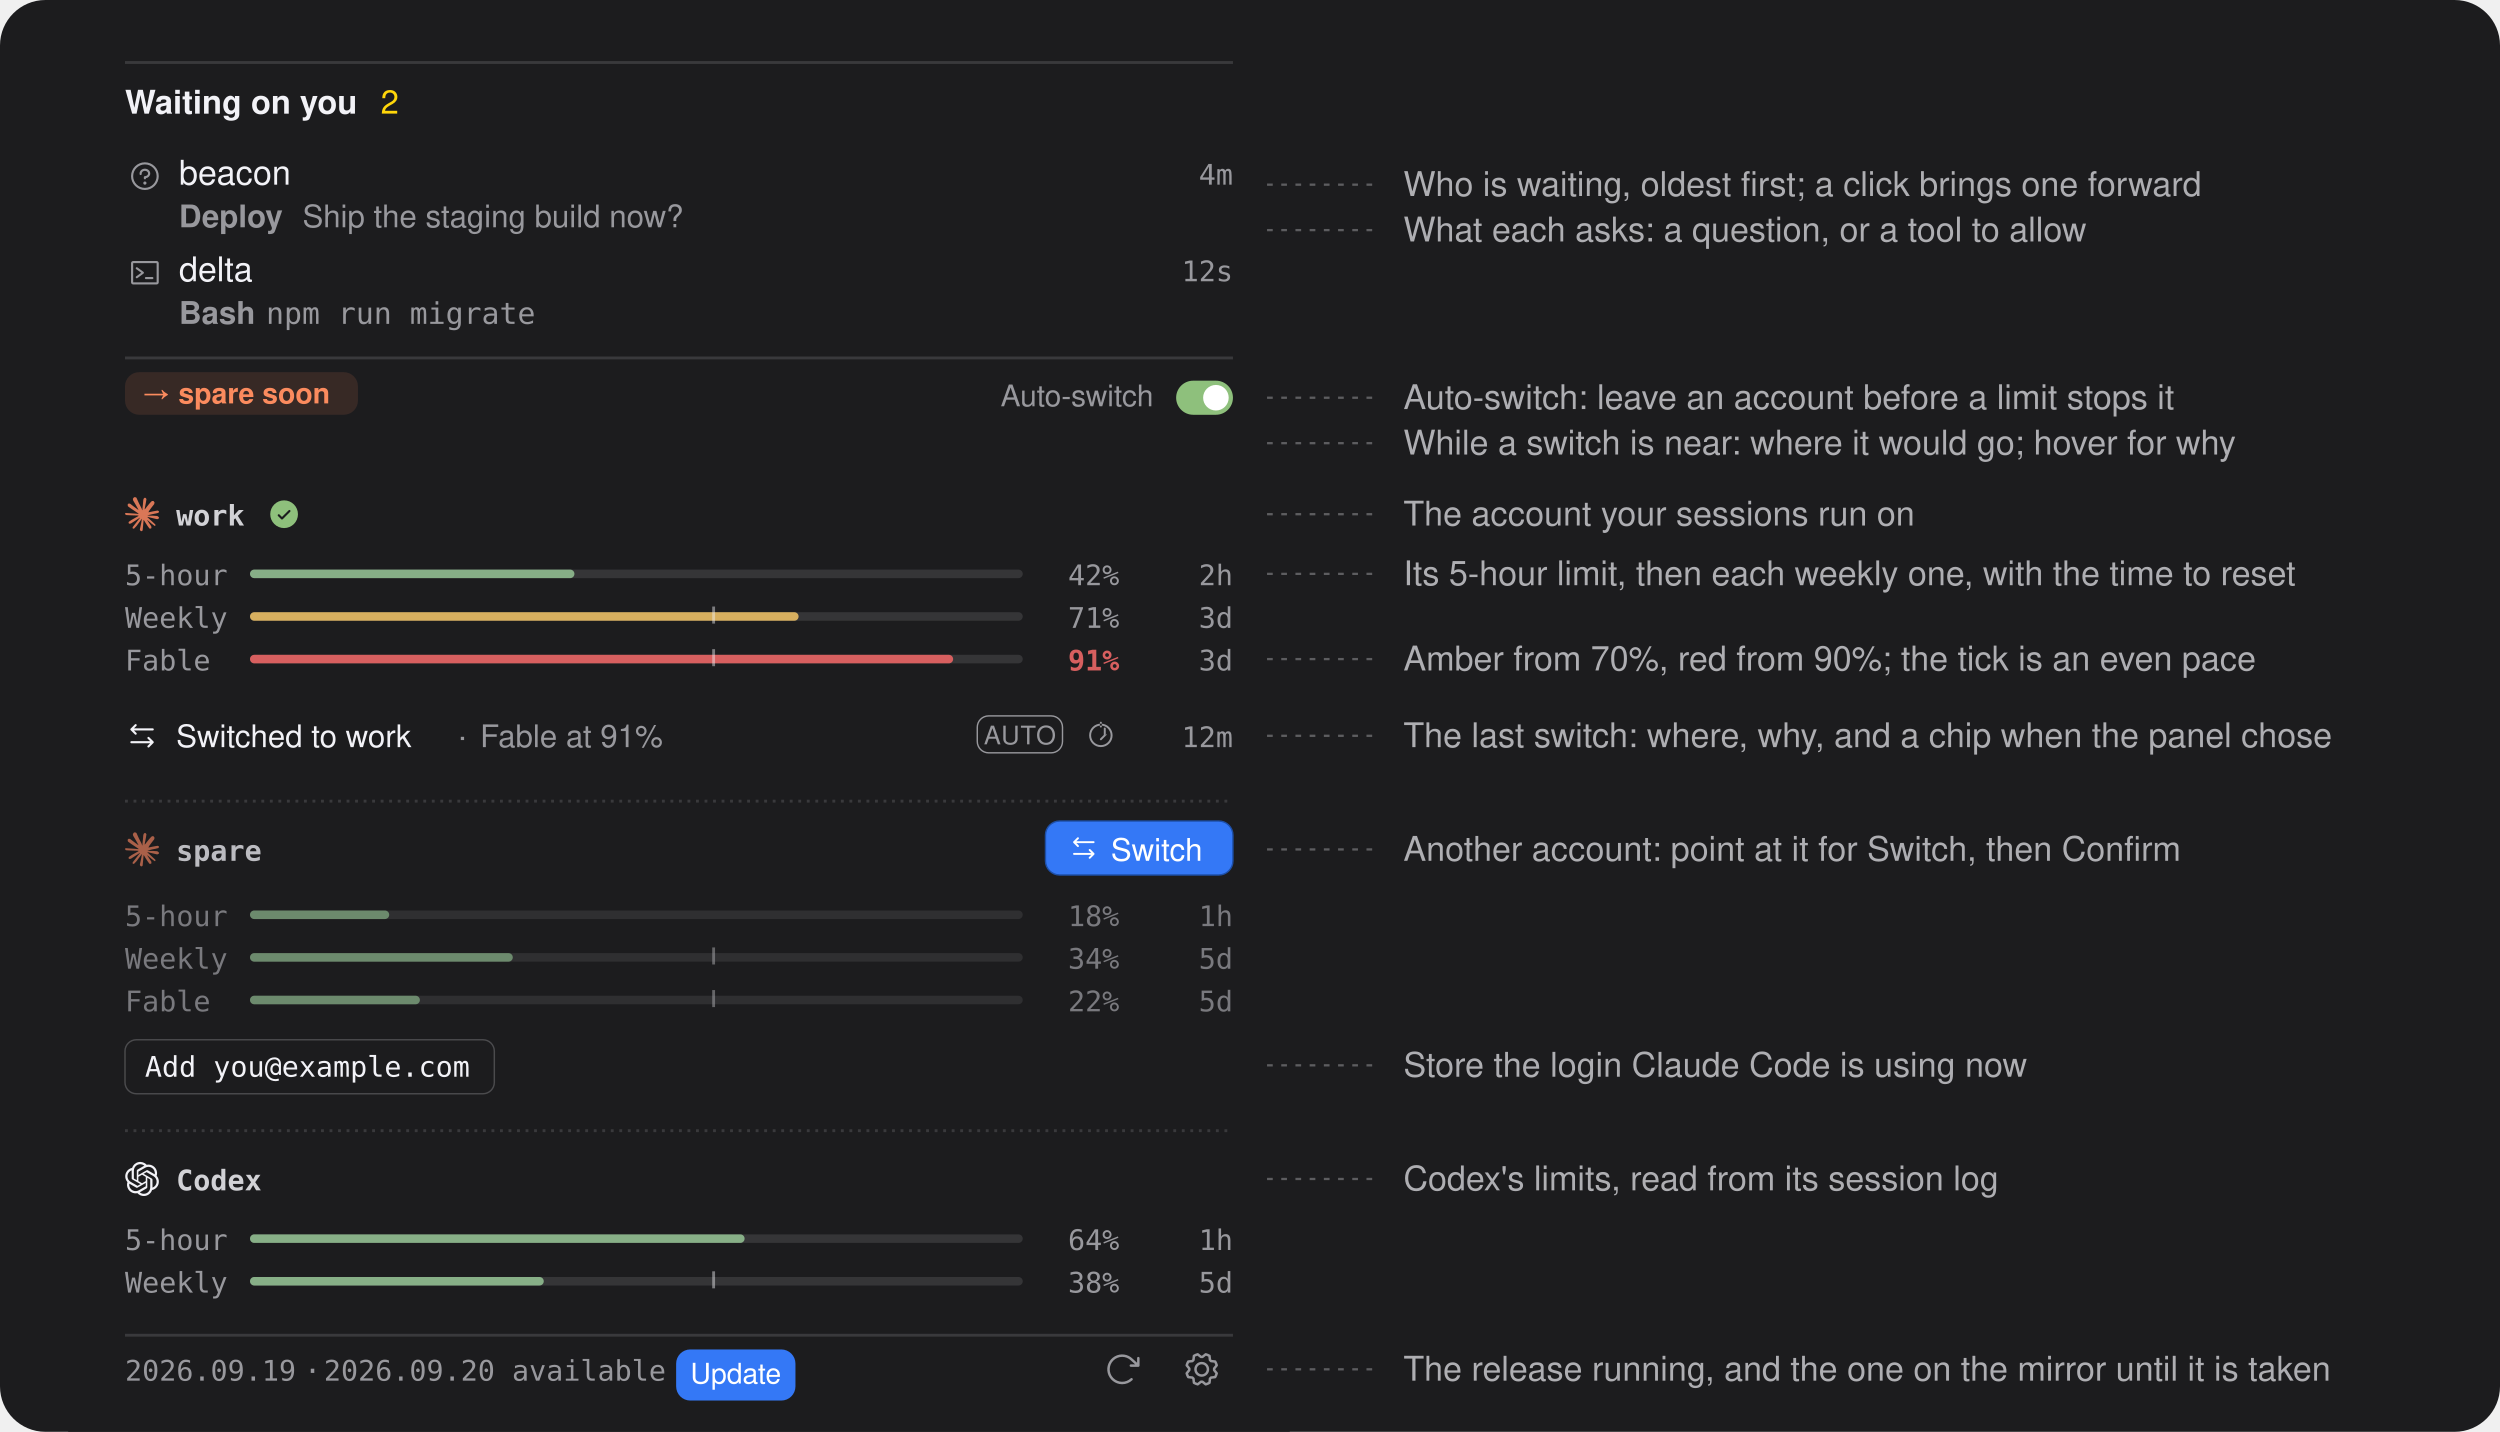
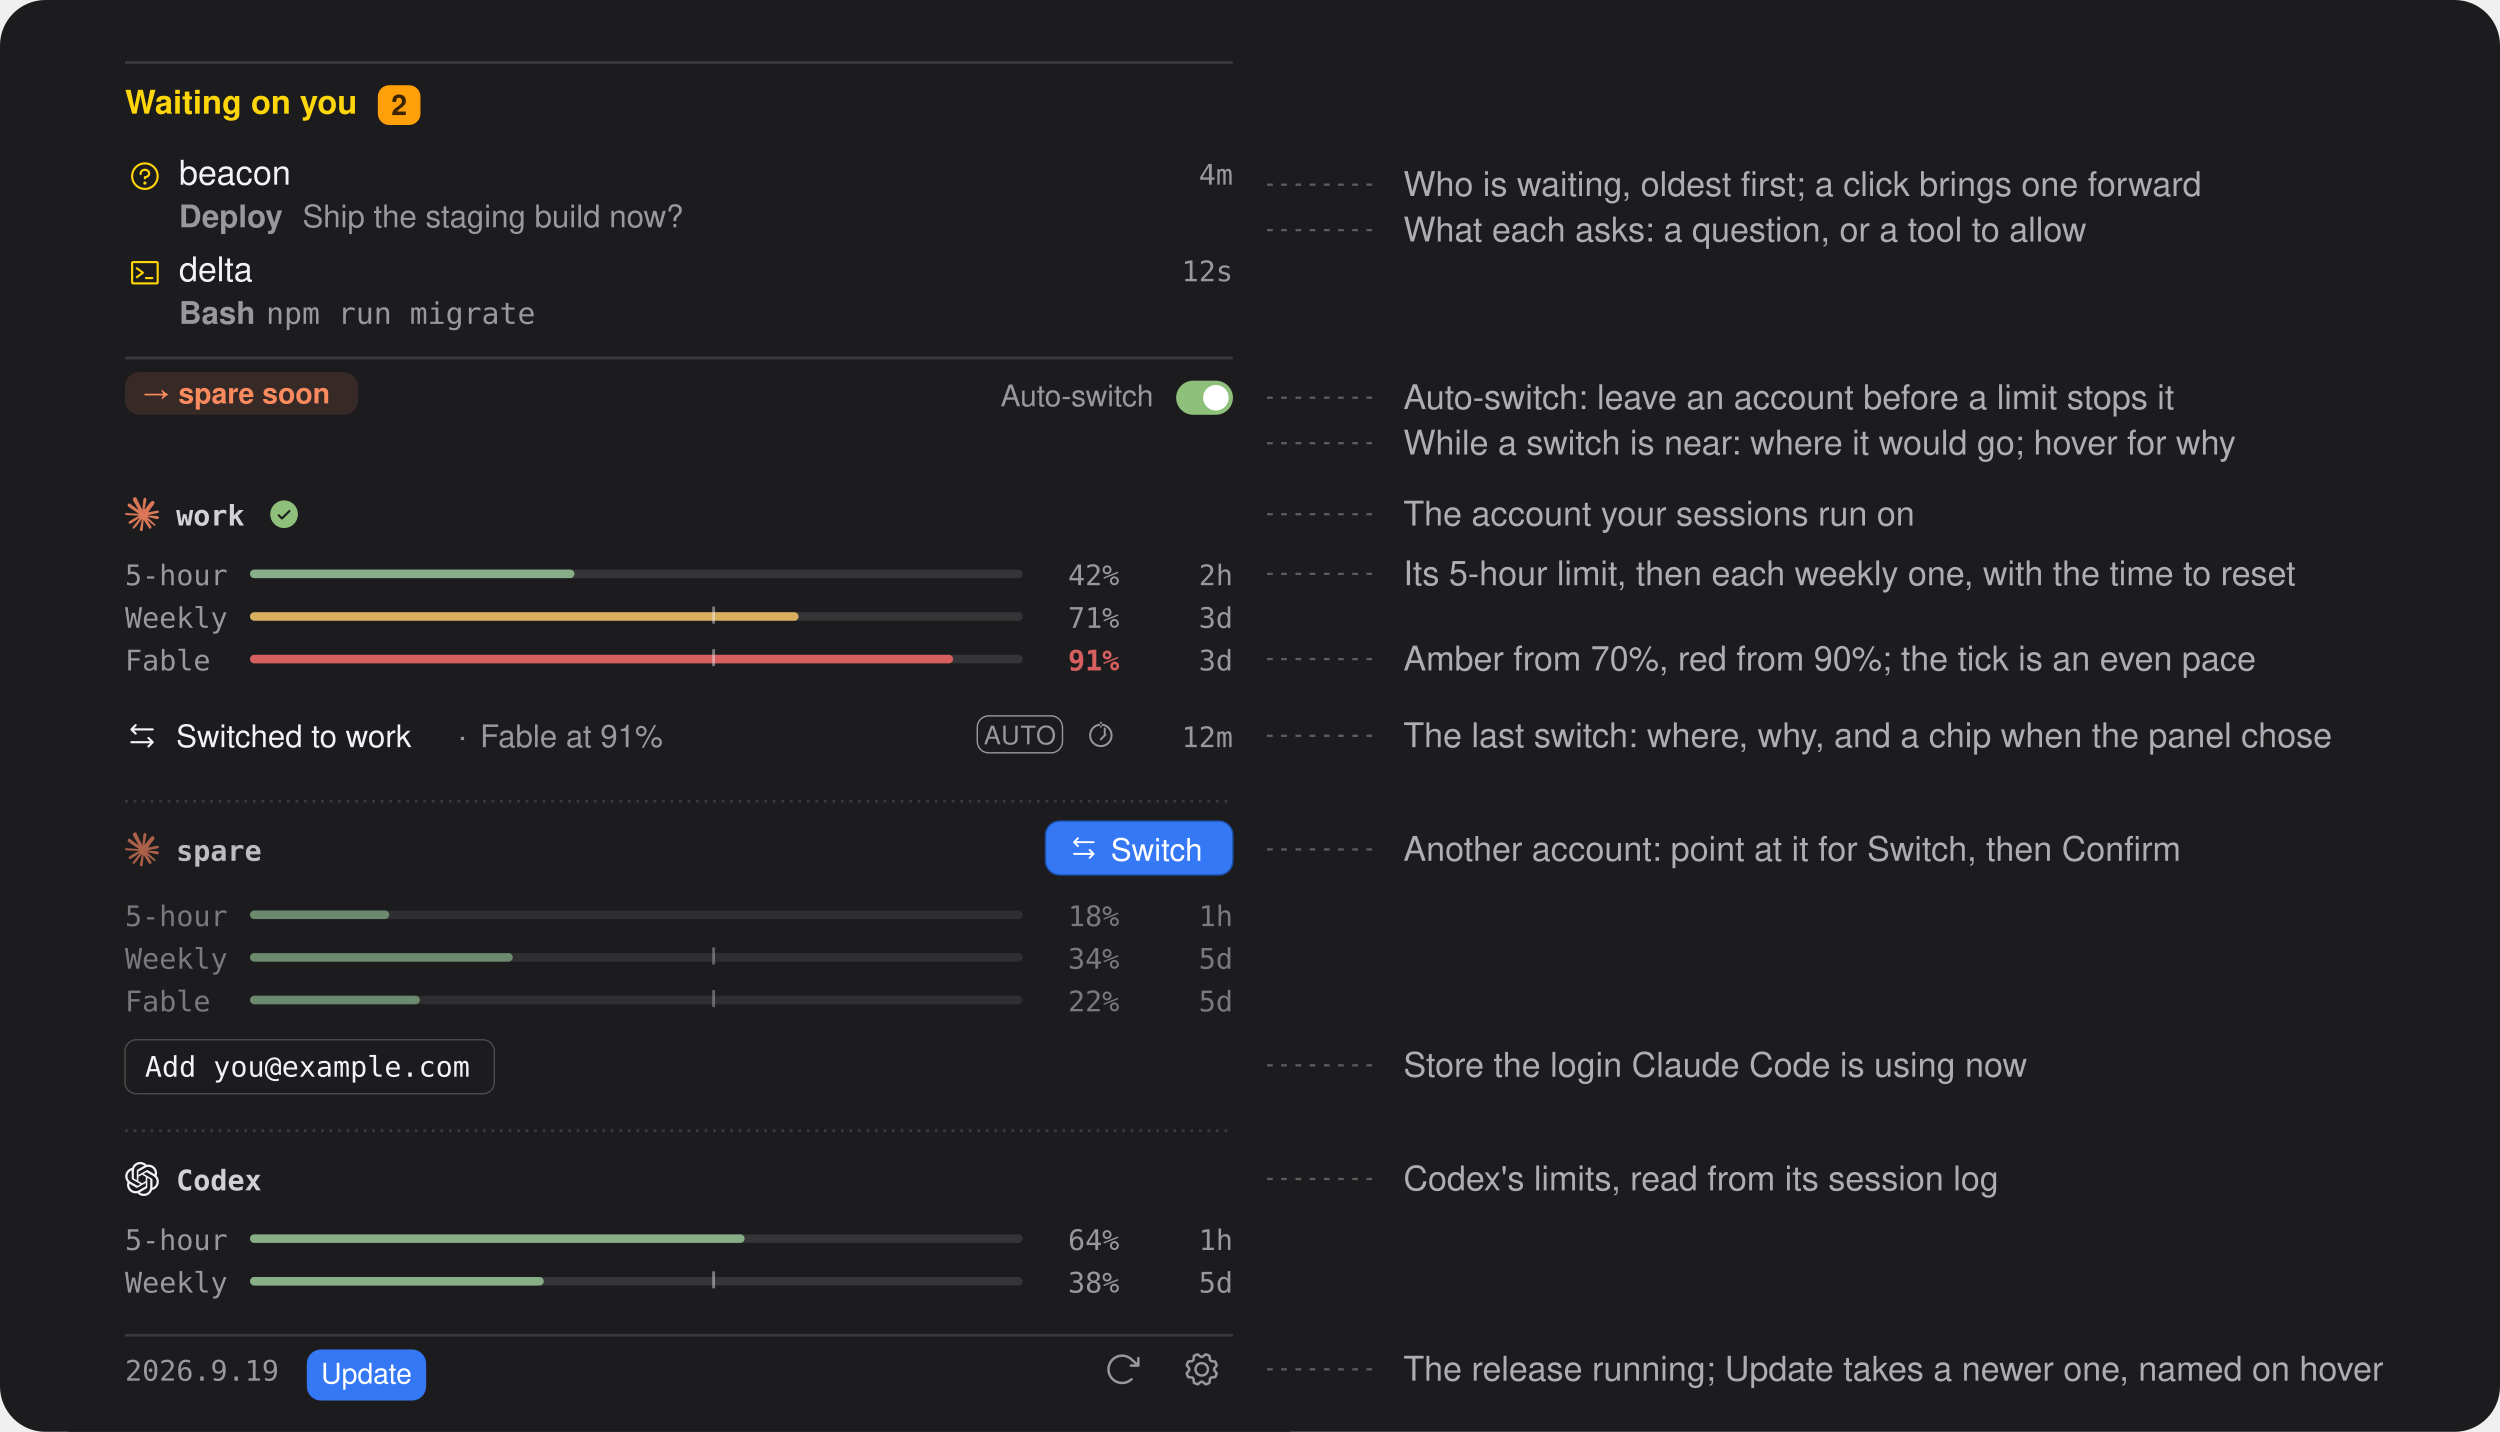
<svg xmlns="http://www.w3.org/2000/svg" viewBox="0 0 880 504" width="880" role="img" aria-label="The panel's foot: two sessions waiting, one on a question and one on a Bash command, the Auto-switch control, the active account's 5-hour, weekly and Fable meters, the last switch, a second account with its Switch button, Codex's own limits, and the bar with the release, reload and the gear">
  <rect width="880" height="504" rx="16" fill="#1c1c1e" />
  <rect x="24" y="0" width="430" height="504" fill="#1c1c1e" />
  <line x1="44" y1="22" x2="434" y2="22" stroke="#f2f2f7" opacity="0.14" />
-   <text x="44" y="40" fill="#f2f2f7" font-size="11.5" font-weight="600" font-family="-apple-system, BlinkMacSystemFont, 'Segoe UI', Helvetica, Arial, sans-serif">Waiting on you</text>
-   <text x="134" y="40" fill="#ffd60a" font-size="11.5" font-weight="500" font-family="-apple-system, BlinkMacSystemFont, 'Segoe UI', Helvetica, Arial, sans-serif">2</text>
-   <g transform="translate(45,56) scale(0.0469)" fill="#98989d">
+   <text x="44" y="40" fill="#ffd60a" font-size="11.5" font-weight="600" font-family="-apple-system, BlinkMacSystemFont, 'Segoe UI', Helvetica, Arial, sans-serif">Waiting on you</text>
+   <rect x="133" y="30" width="15" height="14" rx="4" fill="#ff9f0a" />
+   <text x="140.5" y="40.5" fill="#3a2500" font-size="10" font-weight="600" font-family="-apple-system, BlinkMacSystemFont, 'Segoe UI', Helvetica, Arial, sans-serif" text-anchor="middle">2</text>
+   <g transform="translate(45,56) scale(0.0469)" fill="#ffd60a">
    <path d="M140,180a12,12,0,1,1-12-12A12,12,0,0,1,140,180ZM128,72c-22.06,0-40,16.15-40,36v4a8,8,0,0,0,16,0v-4c0-11,10.77-20,24-20s24,9,24,20-10.77,20-24,20a8,8,0,0,0-8,8v8a8,8,0,0,0,16,0v-.72c18.24-3.35,32-17.9,32-35.28C168,88.15,150.06,72,128,72Zm104,56A104,104,0,1,1,128,24,104.11,104.11,0,0,1,232,128Zm-16,0a88,88,0,1,0-88,88A88.1,88.1,0,0,0,216,128Z" />
  </g>
  <text x="63" y="65" fill="#f2f2f7" font-size="12" font-weight="500" font-family="-apple-system, BlinkMacSystemFont, 'Segoe UI', Helvetica, Arial, sans-serif">beacon</text>
  <text x="434" y="65" fill="#98989d" font-size="10" font-weight="400" font-family="ui-monospace, 'SF Mono', Menlo, Consolas, 'DejaVu Sans Mono', monospace" text-anchor="end">4m</text>
  <text x="63" y="80" fill="#98989d" font-size="11" font-weight="600" font-family="-apple-system, BlinkMacSystemFont, 'Segoe UI', Helvetica, Arial, sans-serif">Deploy</text>
  <text x="106.478" y="80" fill="#98989d" font-size="11" font-weight="400" font-family="-apple-system, BlinkMacSystemFont, 'Segoe UI', Helvetica, Arial, sans-serif">Ship the staging build now?</text>
-   <g transform="translate(45,90) scale(0.0469)" fill="#98989d">
+   <g transform="translate(45,90) scale(0.0469)" fill="#ffd60a">
    <path d="M117.31,134.63,72,168a8,8,0,0,1-9.6-12.8L100.83,128,62.4,100.8a8,8,0,1,1,9.6-12.8l45.31,33.37a8,8,0,0,1,0,13.26ZM216,40H40A16,16,0,0,0,24,56V200a16,16,0,0,0,16,16H216a16,16,0,0,0,16-16V56A16,16,0,0,0,216,40Zm0,160H40V56H216V200Zm-80-24h48a8,8,0,0,0,0-16H136a8,8,0,0,0,0,16Z" />
  </g>
  <text x="63" y="99" fill="#f2f2f7" font-size="12" font-weight="500" font-family="-apple-system, BlinkMacSystemFont, 'Segoe UI', Helvetica, Arial, sans-serif">delta</text>
  <text x="434" y="99" fill="#98989d" font-size="10" font-weight="400" font-family="ui-monospace, 'SF Mono', Menlo, Consolas, 'DejaVu Sans Mono', monospace" text-anchor="end">12s</text>
  <text x="63" y="114" fill="#98989d" font-size="11" font-weight="600" font-family="-apple-system, BlinkMacSystemFont, 'Segoe UI', Helvetica, Arial, sans-serif">Bash</text>
  <text x="93.652" y="114" fill="#98989d" font-size="10.5" font-weight="400" font-family="ui-monospace, 'SF Mono', Menlo, Consolas, 'DejaVu Sans Mono', monospace">npm run migrate</text>
  <line x1="44" y1="126" x2="434" y2="126" stroke="#f2f2f7" opacity="0.14" />
  <text x="406" y="143" fill="#98989d" font-size="10.5" font-weight="400" font-family="-apple-system, BlinkMacSystemFont, 'Segoe UI', Helvetica, Arial, sans-serif" text-anchor="end">Auto-switch</text>
  <rect x="414" y="134" width="20" height="12" rx="6.0" fill="#8ec07c" opacity="1" />
  <circle cx="428.0" cy="140.0" r="4.5" fill="#ffffff" />
  <rect x="44" y="131" width="82" height="15" rx="5" fill="#fb8b5e" fill-opacity="0.12" />
  <text x="50" y="142" fill="#fb8b5e" font-size="10" font-weight="600" font-family="-apple-system, BlinkMacSystemFont, 'Segoe UI', Helvetica, Arial, sans-serif">→ spare soon</text>
  <g transform="translate(44,175) scale(0.5)" fill="#d97757">
    <path d="m4.714 15.956 4.717-2.647.079-.231-.079-.128h-.231l-.789-.049-2.696-.073-2.337-.097-2.265-.121-.571-.121-.534-.704.055-.352.48-.322.686.061 1.518.103 2.277.158 1.651.097 2.447.255h.389l.055-.158-.134-.097-.103-.097L6.973 9.836l-2.55-1.688-1.336-.971-.723-.492-.364-.461-.158-1.008.656-.723.88.061.225.061.892.686 1.906 1.475 2.489 1.834.364.303.146-.103.018-.073-.164-.273-1.354-2.447-1.445-2.489-.643-1.032-.17-.619c-.061-.255-.103-.467-.103-.729L6.287.134 6.7 0l.996.134.419.364.619 1.415 1.002 2.228 1.554 3.03.455.898.243.832.091.255h.158v-.146l.128-1.706.237-2.095.231-2.696.079-.759.376-.911.747-.492.583.279.48.686-.067.443-.285 1.852-.559 2.902-.364 1.943h.212l.243-.243.984-1.305 1.651-2.064.729-.82.85-.905.546-.431h1.032l.759 1.129-.34 1.166-1.062 1.348-.88 1.141-1.263 1.7-.789 1.36.073.109.188-.018 2.853-.607 1.542-.279 1.84-.316.832.389.091.395-.328.807-1.967.486-2.307.461-3.436.814-.043.03.049.061 1.548.146.662.036h1.621l3.018.225.789.522.474.638-.079.486-1.214.619-1.639-.389-3.825-.911-1.311-.328h-.182v.109l1.093 1.069 2.003 1.809 2.507 2.331.128.577-.322.455-.34-.049-2.204-1.657-.85-.747-1.925-1.621h-.128v.17l.443.65 2.344 3.521.121 1.081-.17.352-.607.212-.668-.121-1.372-1.925L14.38 17.959l-1.141-1.943-.14.079-.674 7.255-.316.37-.729.279-.607-.461-.322-.747.322-1.475.389-1.925.316-1.53.285-1.9.17-.631-.012-.043-.14.018-1.433 1.967-2.18 2.945-1.724 1.846-.413.164-.716-.37.067-.662.401-.589 2.386-3.036 1.439-1.882.929-1.087-.006-.158h-.055l-6.338 4.116-1.129.146-.486-.455.061-.747.231-.243 1.906-1.311Z" />
  </g>
  <text x="62" y="185" fill="#f2f2f7" font-size="10" font-weight="600" font-family="ui-monospace, 'SF Mono', Menlo, Consolas, 'DejaVu Sans Mono', monospace" opacity="0.85">work</text>
  <g transform="translate(94,175) scale(0.0469)" fill="#8ec07c">
    <path d="M128,24A104,104,0,1,0,232,128,104.11,104.11,0,0,0,128,24Zm45.66,85.66-56,56a8,8,0,0,1-11.32,0l-24-24a8,8,0,0,1,11.32-11.32L112,148.69l50.34-50.35a8,8,0,0,1,11.32,11.32Z" />
  </g>
  <g opacity="1">
    <text x="44" y="206" fill="#98989d" font-size="10" font-weight="400" font-family="ui-monospace, 'SF Mono', Menlo, Consolas, 'DejaVu Sans Mono', monospace">5-hour</text>
    <rect x="88" y="200.5" width="272" height="3" rx="1.5" fill="#f2f2f7" opacity="0.12" />
    <rect x="88" y="200.5" width="114.2" height="3" rx="1.5" fill="#87af87" />
    <text x="394" y="206" fill="#98989d" font-size="10" font-weight="400" font-family="ui-monospace, 'SF Mono', Menlo, Consolas, 'DejaVu Sans Mono', monospace" text-anchor="end">42%</text>
    <text x="434" y="206" fill="#98989d" font-size="10" font-weight="400" font-family="ui-monospace, 'SF Mono', Menlo, Consolas, 'DejaVu Sans Mono', monospace" text-anchor="end">2h</text>
  </g>
  <g opacity="1">
    <text x="44" y="221" fill="#98989d" font-size="10" font-weight="400" font-family="ui-monospace, 'SF Mono', Menlo, Consolas, 'DejaVu Sans Mono', monospace">Weekly</text>
    <rect x="88" y="215.5" width="272" height="3" rx="1.5" fill="#f2f2f7" opacity="0.12" />
    <rect x="88" y="215.5" width="193.1" height="3" rx="1.5" fill="#d7af5f" />
    <rect x="250.7" y="213.5" width="1" height="6" fill="#f2f2f7" opacity="0.45" />
    <text x="394" y="221" fill="#98989d" font-size="10" font-weight="400" font-family="ui-monospace, 'SF Mono', Menlo, Consolas, 'DejaVu Sans Mono', monospace" text-anchor="end">71%</text>
    <text x="434" y="221" fill="#98989d" font-size="10" font-weight="400" font-family="ui-monospace, 'SF Mono', Menlo, Consolas, 'DejaVu Sans Mono', monospace" text-anchor="end">3d</text>
  </g>
  <g opacity="1">
    <text x="44" y="236" fill="#98989d" font-size="10" font-weight="400" font-family="ui-monospace, 'SF Mono', Menlo, Consolas, 'DejaVu Sans Mono', monospace">Fable</text>
    <rect x="88" y="230.5" width="272" height="3" rx="1.5" fill="#f2f2f7" opacity="0.12" />
    <rect x="88" y="230.5" width="247.5" height="3" rx="1.5" fill="#d75f5f" />
    <rect x="250.7" y="228.5" width="1" height="6" fill="#f2f2f7" opacity="0.45" />
    <text x="394" y="236" fill="#d75f5f" font-size="10" font-weight="600" font-family="ui-monospace, 'SF Mono', Menlo, Consolas, 'DejaVu Sans Mono', monospace" text-anchor="end">91%</text>
    <text x="434" y="236" fill="#98989d" font-size="10" font-weight="400" font-family="ui-monospace, 'SF Mono', Menlo, Consolas, 'DejaVu Sans Mono', monospace" text-anchor="end">3d</text>
  </g>
  <g transform="translate(44,253) scale(0.0469)" fill="#f2f2f7">
    <path d="M213.66,181.66l-32,32a8,8,0,0,1-11.32-11.32L188.69,184H48a8,8,0,0,1,0-16H188.69l-18.35-18.34a8,8,0,0,1,11.32-11.32l32,32A8,8,0,0,1,213.66,181.66Zm-139.32-64a8,8,0,0,0,11.32-11.32L67.31,88H208a8,8,0,0,0,0-16H67.31L85.66,53.66A8,8,0,0,0,74.34,42.34l-32,32a8,8,0,0,0,0,11.32Z" />
  </g>
  <text x="62" y="263" fill="#f2f2f7" font-size="11" font-weight="400" font-family="-apple-system, BlinkMacSystemFont, 'Segoe UI', Helvetica, Arial, sans-serif">Switched to work</text>
  <text x="161" y="263" fill="#98989d" font-size="11" font-weight="400" font-family="-apple-system, BlinkMacSystemFont, 'Segoe UI', Helvetica, Arial, sans-serif">·</text>
  <text x="169" y="263" fill="#98989d" font-size="11" font-weight="400" font-family="-apple-system, BlinkMacSystemFont, 'Segoe UI', Helvetica, Arial, sans-serif">Fable at 91%</text>
  <rect x="344" y="252" width="30" height="13" rx="4" fill="none" stroke="#98989d" stroke-width="0.5" />
  <text x="359" y="262" fill="#98989d" font-size="9" letter-spacing="0.4" text-anchor="middle" font-family="-apple-system, BlinkMacSystemFont, 'Segoe UI', Helvetica, Arial, sans-serif">AUTO</text>
  <g transform="translate(382,253) scale(0.043)" fill="#98989d">
    <path d="M128,40a96,96,0,1,0,96,96A96.11,96.11,0,0,0,128,40Zm0,176a80,80,0,1,1,80-80A80.09,80.09,0,0,1,128,216Zm45.66-93.66a8,8,0,0,1,0,11.32l-40,40a8,8,0,0,1-11.32-11.32L152,132.69V80a8,8,0,0,1,16,0v58.34ZM128,72a8,8,0,0,1-8-8V32a8,8,0,0,1,16,0V64A8,8,0,0,1,128,72Z" />
  </g>
  <text x="434" y="263" fill="#98989d" font-size="10" font-weight="400" font-family="ui-monospace, 'SF Mono', Menlo, Consolas, 'DejaVu Sans Mono', monospace" text-anchor="end">12m</text>
  <line x1="44" y1="282" x2="434" y2="282" stroke="#f2f2f7" opacity="0.14" stroke-dasharray="1 2" />
  <g opacity="0.75">
    <g transform="translate(44,293) scale(0.5)" fill="#d97757">
      <path d="m4.714 15.956 4.717-2.647.079-.231-.079-.128h-.231l-.789-.049-2.696-.073-2.337-.097-2.265-.121-.571-.121-.534-.704.055-.352.48-.322.686.061 1.518.103 2.277.158 1.651.097 2.447.255h.389l.055-.158-.134-.097-.103-.097L6.973 9.836l-2.55-1.688-1.336-.971-.723-.492-.364-.461-.158-1.008.656-.723.88.061.225.061.892.686 1.906 1.475 2.489 1.834.364.303.146-.103.018-.073-.164-.273-1.354-2.447-1.445-2.489-.643-1.032-.17-.619c-.061-.255-.103-.467-.103-.729L6.287.134 6.7 0l.996.134.419.364.619 1.415 1.002 2.228 1.554 3.03.455.898.243.832.091.255h.158v-.146l.128-1.706.237-2.095.231-2.696.079-.759.376-.911.747-.492.583.279.48.686-.067.443-.285 1.852-.559 2.902-.364 1.943h.212l.243-.243.984-1.305 1.651-2.064.729-.82.85-.905.546-.431h1.032l.759 1.129-.34 1.166-1.062 1.348-.88 1.141-1.263 1.7-.789 1.36.073.109.188-.018 2.853-.607 1.542-.279 1.84-.316.832.389.091.395-.328.807-1.967.486-2.307.461-3.436.814-.043.03.049.061 1.548.146.662.036h1.621l3.018.225.789.522.474.638-.079.486-1.214.619-1.639-.389-3.825-.911-1.311-.328h-.182v.109l1.093 1.069 2.003 1.809 2.507 2.331.128.577-.322.455-.34-.049-2.204-1.657-.85-.747-1.925-1.621h-.128v.17l.443.65 2.344 3.521.121 1.081-.17.352-.607.212-.668-.121-1.372-1.925L14.38 17.959l-1.141-1.943-.14.079-.674 7.255-.316.37-.729.279-.607-.461-.322-.747.322-1.475.389-1.925.316-1.53.285-1.9.17-.631-.012-.043-.14.018-1.433 1.967-2.18 2.945-1.724 1.846-.413.164-.716-.37.067-.662.401-.589 2.386-3.036 1.439-1.882.929-1.087-.006-.158h-.055l-6.338 4.116-1.129.146-.486-.455.061-.747.231-.243 1.906-1.311Z" />
    </g>
    <text x="62" y="303" fill="#f2f2f7" font-size="10" font-weight="600" font-family="ui-monospace, 'SF Mono', Menlo, Consolas, 'DejaVu Sans Mono', monospace">spare</text>
  </g>
  <rect x="368" y="289" width="66" height="19" rx="5" fill="#3478f6" stroke="#1d4fa8" stroke-width="0.5" />
  <g transform="translate(376,293) scale(0.043)" fill="#ffffff">
    <path d="M213.66,181.66l-32,32a8,8,0,0,1-11.32-11.32L188.69,184H48a8,8,0,0,1,0-16H188.69l-18.35-18.34a8,8,0,0,1,11.32-11.32l32,32A8,8,0,0,1,213.66,181.66Zm-139.32-64a8,8,0,0,0,11.32-11.32L67.31,88H208a8,8,0,0,0,0-16H67.31L85.66,53.66A8,8,0,0,0,74.34,42.34l-32,32a8,8,0,0,0,0,11.32Z" />
  </g>
  <text x="391" y="303" fill="#ffffff" font-size="11" font-weight="500" font-family="-apple-system, BlinkMacSystemFont, 'Segoe UI', Helvetica, Arial, sans-serif">Switch</text>
  <g opacity="0.75">
    <text x="44" y="326" fill="#98989d" font-size="10" font-weight="400" font-family="ui-monospace, 'SF Mono', Menlo, Consolas, 'DejaVu Sans Mono', monospace">5-hour</text>
    <rect x="88" y="320.5" width="272" height="3" rx="1.5" fill="#f2f2f7" opacity="0.12" />
    <rect x="88" y="320.5" width="49.0" height="3" rx="1.5" fill="#87af87" />
    <text x="394" y="326" fill="#98989d" font-size="10" font-weight="400" font-family="ui-monospace, 'SF Mono', Menlo, Consolas, 'DejaVu Sans Mono', monospace" text-anchor="end">18%</text>
    <text x="434" y="326" fill="#98989d" font-size="10" font-weight="400" font-family="ui-monospace, 'SF Mono', Menlo, Consolas, 'DejaVu Sans Mono', monospace" text-anchor="end">1h</text>
  </g>
  <g opacity="0.75">
    <text x="44" y="341" fill="#98989d" font-size="10" font-weight="400" font-family="ui-monospace, 'SF Mono', Menlo, Consolas, 'DejaVu Sans Mono', monospace">Weekly</text>
    <rect x="88" y="335.5" width="272" height="3" rx="1.5" fill="#f2f2f7" opacity="0.12" />
    <rect x="88" y="335.5" width="92.5" height="3" rx="1.5" fill="#87af87" />
    <rect x="250.7" y="333.5" width="1" height="6" fill="#f2f2f7" opacity="0.45" />
    <text x="394" y="341" fill="#98989d" font-size="10" font-weight="400" font-family="ui-monospace, 'SF Mono', Menlo, Consolas, 'DejaVu Sans Mono', monospace" text-anchor="end">34%</text>
    <text x="434" y="341" fill="#98989d" font-size="10" font-weight="400" font-family="ui-monospace, 'SF Mono', Menlo, Consolas, 'DejaVu Sans Mono', monospace" text-anchor="end">5d</text>
  </g>
  <g opacity="0.75">
    <text x="44" y="356" fill="#98989d" font-size="10" font-weight="400" font-family="ui-monospace, 'SF Mono', Menlo, Consolas, 'DejaVu Sans Mono', monospace">Fable</text>
    <rect x="88" y="350.5" width="272" height="3" rx="1.5" fill="#f2f2f7" opacity="0.12" />
    <rect x="88" y="350.5" width="59.8" height="3" rx="1.5" fill="#87af87" />
    <rect x="250.7" y="348.5" width="1" height="6" fill="#f2f2f7" opacity="0.45" />
    <text x="394" y="356" fill="#98989d" font-size="10" font-weight="400" font-family="ui-monospace, 'SF Mono', Menlo, Consolas, 'DejaVu Sans Mono', monospace" text-anchor="end">22%</text>
    <text x="434" y="356" fill="#98989d" font-size="10" font-weight="400" font-family="ui-monospace, 'SF Mono', Menlo, Consolas, 'DejaVu Sans Mono', monospace" text-anchor="end">5d</text>
  </g>
  <rect x="44" y="366" width="130" height="19" rx="4" fill="none" stroke="#f2f2f7" opacity="0.22" stroke-width="0.5" />
  <text x="51" y="379" fill="#f2f2f7" font-size="10" font-weight="400" font-family="ui-monospace, 'SF Mono', Menlo, Consolas, 'DejaVu Sans Mono', monospace">Add you@example.com</text>
  <line x1="44" y1="398" x2="434" y2="398" stroke="#f2f2f7" opacity="0.14" stroke-dasharray="1 2" />
  <g transform="translate(44,409) scale(0.5)" fill="#f2f2f7">
    <path d="M22.282 9.821a5.985 5.985 0 0 0-.516-4.911 6.046 6.046 0 0 0-6.51-2.9A6.065 6.065 0 0 0 4.981 4.182a5.985 5.985 0 0 0-3.998 2.9 6.046 6.046 0 0 0 .743 7.097 5.98 5.98 0 0 0 .511 4.911 6.051 6.051 0 0 0 6.515 2.9A5.985 5.985 0 0 0 13.26 24a6.056 6.056 0 0 0 5.772-4.206 5.989 5.989 0 0 0 3.998-2.9 6.056 6.056 0 0 0-.748-7.073zm-9.022 12.608a4.476 4.476 0 0 1-2.876-1.041l.142-.08 4.778-2.758a.795.795 0 0 0 .393-.681v-6.737l2.02 1.169a.071.071 0 0 1 .038.052v5.583a4.504 4.504 0 0 1-4.495 4.494zm-9.661-4.125a4.471 4.471 0 0 1-.535-3.014l.142.085 4.783 2.758a.771.771 0 0 0 .781 0l5.843-3.369v2.332a.08.08 0 0 1-.033.061L9.74 19.95a4.499 4.499 0 0 1-6.141-1.646zM2.341 7.896a4.485 4.485 0 0 1 2.365-1.973V11.6a.766.766 0 0 0 .388.676l5.814 3.354-2.02 1.169a.076.076 0 0 1-.071 0l-4.83-2.787A4.504 4.504 0 0 1 2.341 7.872zm16.596 3.856L13.104 8.364 15.119 7.2a.076.076 0 0 1 .071 0l4.83 2.791a4.494 4.494 0 0 1-.676 8.104v-5.677a.79.79 0 0 0-.407-.667zm2.011-3.023l-.142-.085-4.774-2.782a.776.776 0 0 0-.785 0L9.409 9.23V6.897a.066.066 0 0 1 .028-.061l4.83-2.787a4.499 4.499 0 0 1 6.68 4.66zM8.306 12.863l-2.02-1.164a.08.08 0 0 1-.038-.057V6.074a4.499 4.499 0 0 1 7.376-3.454l-.142.081L8.704 5.459a.795.795 0 0 0-.393.681zm1.098-2.365l2.602-1.5 2.607 1.5v2.999l-2.597 1.5-2.607-1.5Z" />
  </g>
  <text x="62" y="419" fill="#f2f2f7" font-size="10" font-weight="600" font-family="ui-monospace, 'SF Mono', Menlo, Consolas, 'DejaVu Sans Mono', monospace" opacity="0.85">Codex</text>
  <g opacity="1">
    <text x="44" y="440" fill="#98989d" font-size="10" font-weight="400" font-family="ui-monospace, 'SF Mono', Menlo, Consolas, 'DejaVu Sans Mono', monospace">5-hour</text>
    <rect x="88" y="434.5" width="272" height="3" rx="1.5" fill="#f2f2f7" opacity="0.12" />
    <rect x="88" y="434.5" width="174.1" height="3" rx="1.5" fill="#87af87" />
    <text x="394" y="440" fill="#98989d" font-size="10" font-weight="400" font-family="ui-monospace, 'SF Mono', Menlo, Consolas, 'DejaVu Sans Mono', monospace" text-anchor="end">64%</text>
    <text x="434" y="440" fill="#98989d" font-size="10" font-weight="400" font-family="ui-monospace, 'SF Mono', Menlo, Consolas, 'DejaVu Sans Mono', monospace" text-anchor="end">1h</text>
  </g>
  <g opacity="1">
    <text x="44" y="455" fill="#98989d" font-size="10" font-weight="400" font-family="ui-monospace, 'SF Mono', Menlo, Consolas, 'DejaVu Sans Mono', monospace">Weekly</text>
    <rect x="88" y="449.5" width="272" height="3" rx="1.5" fill="#f2f2f7" opacity="0.12" />
    <rect x="88" y="449.5" width="103.4" height="3" rx="1.5" fill="#87af87" />
    <rect x="250.7" y="447.5" width="1" height="6" fill="#f2f2f7" opacity="0.45" />
    <text x="394" y="455" fill="#98989d" font-size="10" font-weight="400" font-family="ui-monospace, 'SF Mono', Menlo, Consolas, 'DejaVu Sans Mono', monospace" text-anchor="end">38%</text>
    <text x="434" y="455" fill="#98989d" font-size="10" font-weight="400" font-family="ui-monospace, 'SF Mono', Menlo, Consolas, 'DejaVu Sans Mono', monospace" text-anchor="end">5d</text>
  </g>
  <line x1="44" y1="470" x2="434" y2="470" stroke="#f2f2f7" opacity="0.14" />
-   <text x="44" y="486" fill="#98989d" font-size="10" font-weight="400" font-family="ui-monospace, 'SF Mono', Menlo, Consolas, 'DejaVu Sans Mono', monospace">2026.09.19</text>
-   <text x="107" y="486" fill="#98989d" font-size="10" font-weight="400" font-family="ui-monospace, 'SF Mono', Menlo, Consolas, 'DejaVu Sans Mono', monospace">·</text>
-   <text x="114" y="486" fill="#98989d" font-size="10" font-weight="400" font-family="ui-monospace, 'SF Mono', Menlo, Consolas, 'DejaVu Sans Mono', monospace">2026.09.20 available</text>
-   <rect x="238" y="475" width="42" height="18" rx="5" fill="#3478f6" />
-   <text x="259" y="487" fill="#ffffff" font-size="10" font-weight="500" font-family="-apple-system, BlinkMacSystemFont, 'Segoe UI', Helvetica, Arial, sans-serif" text-anchor="middle">Update</text>
+   <text x="44" y="486" fill="#98989d" font-size="10" font-weight="400" font-family="ui-monospace, 'SF Mono', Menlo, Consolas, 'DejaVu Sans Mono', monospace">2026.9.19</text>
+   <rect x="108" y="475" width="42" height="18" rx="5" fill="#3478f6" />
+   <text x="129" y="487" fill="#ffffff" font-size="10" font-weight="500" font-family="-apple-system, BlinkMacSystemFont, 'Segoe UI', Helvetica, Arial, sans-serif" text-anchor="middle">Update</text>
  <g transform="translate(388,475) scale(0.0547)" fill="#98989d">
    <path d="M240,56v48a8,8,0,0,1-8,8H184a8,8,0,0,1,0-16H211.4L184.81,71.64l-.25-.24a80,80,0,1,0-1.67,114.78,8,8,0,0,1,11,11.63A95.44,95.44,0,0,1,128,224h-1.32A96,96,0,1,1,195.75,60L224,85.8V56a8,8,0,1,1,16,0Z" />
  </g>
  <g transform="translate(416,475) scale(0.0547)" fill="#98989d">
    <path d="M128,80a48,48,0,1,0,48,48A48.05,48.05,0,0,0,128,80Zm0,80a32,32,0,1,1,32-32A32,32,0,0,1,128,160Zm88-29.84q.06-2.16,0-4.32l14.92-18.64a8,8,0,0,0,1.48-7.06,107.21,107.21,0,0,0-10.88-26.25,8,8,0,0,0-6-3.93l-23.72-2.64q-1.48-1.56-3-3L186,40.54a8,8,0,0,0-3.94-6,107.71,107.71,0,0,0-26.25-10.87,8,8,0,0,0-7.06,1.49L130.16,40Q128,40,125.84,40L107.2,25.11a8,8,0,0,0-7.06-1.48A107.6,107.6,0,0,0,73.89,34.51a8,8,0,0,0-3.93,6L67.32,64.27q-1.56,1.49-3,3L40.54,70a8,8,0,0,0-6,3.94,107.71,107.71,0,0,0-10.87,26.25,8,8,0,0,0,1.49,7.06L40,125.84Q40,128,40,130.16L25.11,148.8a8,8,0,0,0-1.48,7.06,107.21,107.21,0,0,0,10.88,26.25,8,8,0,0,0,6,3.93l23.72,2.64q1.49,1.56,3,3L70,215.46a8,8,0,0,0,3.94,6,107.71,107.71,0,0,0,26.25,10.87,8,8,0,0,0,7.06-1.49L125.84,216q2.16.06,4.32,0l18.64,14.92a8,8,0,0,0,7.06,1.48,107.21,107.21,0,0,0,26.25-10.88,8,8,0,0,0,3.93-6l2.64-23.72q1.56-1.48,3-3L215.46,186a8,8,0,0,0,6-3.94,107.71,107.71,0,0,0,10.87-26.25,8,8,0,0,0-1.49-7.06Zm-16.1-6.5a73.93,73.93,0,0,1,0,8.68,8,8,0,0,0,1.74,5.48l14.19,17.73a91.57,91.57,0,0,1-6.23,15L187,173.11a8,8,0,0,0-5.1,2.64,74.11,74.11,0,0,1-6.14,6.14,8,8,0,0,0-2.64,5.1l-2.51,22.58a91.32,91.32,0,0,1-15,6.23l-17.74-14.19a8,8,0,0,0-5-1.75h-.48a73.93,73.93,0,0,1-8.68,0,8,8,0,0,0-5.48,1.74L100.45,215.8a91.57,91.57,0,0,1-15-6.23L82.89,187a8,8,0,0,0-2.64-5.1,74.11,74.11,0,0,1-6.14-6.14,8,8,0,0,0-5.1-2.64L46.43,170.6a91.32,91.32,0,0,1-6.23-15l14.19-17.74a8,8,0,0,0,1.74-5.48,73.93,73.93,0,0,1,0-8.68,8,8,0,0,0-1.74-5.48L40.2,100.45a91.57,91.57,0,0,1,6.23-15L69,82.89a8,8,0,0,0,5.1-2.64,74.11,74.11,0,0,1,6.14-6.14A8,8,0,0,0,82.89,69L85.4,46.43a91.32,91.32,0,0,1,15-6.23l17.74,14.19a8,8,0,0,0,5.48,1.74,73.93,73.93,0,0,1,8.68,0,8,8,0,0,0,5.48-1.74L155.55,40.2a91.57,91.57,0,0,1,15,6.23L173.11,69a8,8,0,0,0,2.64,5.1,74.11,74.11,0,0,1,6.14,6.14,8,8,0,0,0,5.1,2.64l22.58,2.51a91.32,91.32,0,0,1,6.23,15l-14.19,17.74A8,8,0,0,0,199.87,123.66Z" />
  </g>
  <line x1="446" y1="65" x2="486" y2="65" stroke="#aeaeb2" stroke-width="0.8" opacity="0.45" stroke-dasharray="2 3" />
  <text x="494" y="69" fill="#aeaeb2" font-size="12" font-weight="400" font-family="-apple-system, BlinkMacSystemFont, 'Segoe UI', Helvetica, Arial, sans-serif">Who is waiting, oldest first; a click brings one forward</text>
  <line x1="446" y1="81" x2="486" y2="81" stroke="#aeaeb2" stroke-width="0.8" opacity="0.45" stroke-dasharray="2 3" />
  <text x="494" y="85" fill="#aeaeb2" font-size="12" font-weight="400" font-family="-apple-system, BlinkMacSystemFont, 'Segoe UI', Helvetica, Arial, sans-serif">What each asks: a question, or a tool to allow</text>
  <line x1="446" y1="140" x2="486" y2="140" stroke="#aeaeb2" stroke-width="0.8" opacity="0.45" stroke-dasharray="2 3" />
  <text x="494" y="144" fill="#aeaeb2" font-size="12" font-weight="400" font-family="-apple-system, BlinkMacSystemFont, 'Segoe UI', Helvetica, Arial, sans-serif">Auto-switch: leave an account before a limit stops it</text>
  <line x1="446" y1="156" x2="486" y2="156" stroke="#aeaeb2" stroke-width="0.8" opacity="0.45" stroke-dasharray="2 3" />
  <text x="494" y="160" fill="#aeaeb2" font-size="12" font-weight="400" font-family="-apple-system, BlinkMacSystemFont, 'Segoe UI', Helvetica, Arial, sans-serif">While a switch is near: where it would go; hover for why</text>
  <line x1="446" y1="181" x2="486" y2="181" stroke="#aeaeb2" stroke-width="0.8" opacity="0.45" stroke-dasharray="2 3" />
  <text x="494" y="185" fill="#aeaeb2" font-size="12" font-weight="400" font-family="-apple-system, BlinkMacSystemFont, 'Segoe UI', Helvetica, Arial, sans-serif">The account your sessions run on</text>
  <line x1="446" y1="202" x2="486" y2="202" stroke="#aeaeb2" stroke-width="0.8" opacity="0.45" stroke-dasharray="2 3" />
  <text x="494" y="206" fill="#aeaeb2" font-size="12" font-weight="400" font-family="-apple-system, BlinkMacSystemFont, 'Segoe UI', Helvetica, Arial, sans-serif">Its 5-hour limit, then each weekly one, with the time to reset</text>
  <line x1="446" y1="232" x2="486" y2="232" stroke="#aeaeb2" stroke-width="0.8" opacity="0.45" stroke-dasharray="2 3" />
  <text x="494" y="236" fill="#aeaeb2" font-size="12" font-weight="400" font-family="-apple-system, BlinkMacSystemFont, 'Segoe UI', Helvetica, Arial, sans-serif">Amber from 70%, red from 90%; the tick is an even pace</text>
  <line x1="446" y1="259" x2="486" y2="259" stroke="#aeaeb2" stroke-width="0.8" opacity="0.45" stroke-dasharray="2 3" />
  <text x="494" y="263" fill="#aeaeb2" font-size="12" font-weight="400" font-family="-apple-system, BlinkMacSystemFont, 'Segoe UI', Helvetica, Arial, sans-serif">The last switch: where, why, and a chip when the panel chose</text>
  <line x1="446" y1="299" x2="486" y2="299" stroke="#aeaeb2" stroke-width="0.8" opacity="0.45" stroke-dasharray="2 3" />
  <text x="494" y="303" fill="#aeaeb2" font-size="12" font-weight="400" font-family="-apple-system, BlinkMacSystemFont, 'Segoe UI', Helvetica, Arial, sans-serif">Another account: point at it for Switch, then Confirm</text>
  <line x1="446" y1="375" x2="486" y2="375" stroke="#aeaeb2" stroke-width="0.8" opacity="0.45" stroke-dasharray="2 3" />
  <text x="494" y="379" fill="#aeaeb2" font-size="12" font-weight="400" font-family="-apple-system, BlinkMacSystemFont, 'Segoe UI', Helvetica, Arial, sans-serif">Store the login Claude Code is using now</text>
  <line x1="446" y1="415" x2="486" y2="415" stroke="#aeaeb2" stroke-width="0.8" opacity="0.45" stroke-dasharray="2 3" />
  <text x="494" y="419" fill="#aeaeb2" font-size="12" font-weight="400" font-family="-apple-system, BlinkMacSystemFont, 'Segoe UI', Helvetica, Arial, sans-serif">Codex's limits, read from its session log</text>
  <line x1="446" y1="482" x2="486" y2="482" stroke="#aeaeb2" stroke-width="0.8" opacity="0.45" stroke-dasharray="2 3" />
-   <text x="494" y="486" fill="#aeaeb2" font-size="12" font-weight="400" font-family="-apple-system, BlinkMacSystemFont, 'Segoe UI', Helvetica, Arial, sans-serif">The release running, and the one on the mirror until it is taken</text>
+   <text x="494" y="486" fill="#aeaeb2" font-size="12" font-weight="400" font-family="-apple-system, BlinkMacSystemFont, 'Segoe UI', Helvetica, Arial, sans-serif">The release running; Update takes a newer one, named on hover</text>
</svg>
